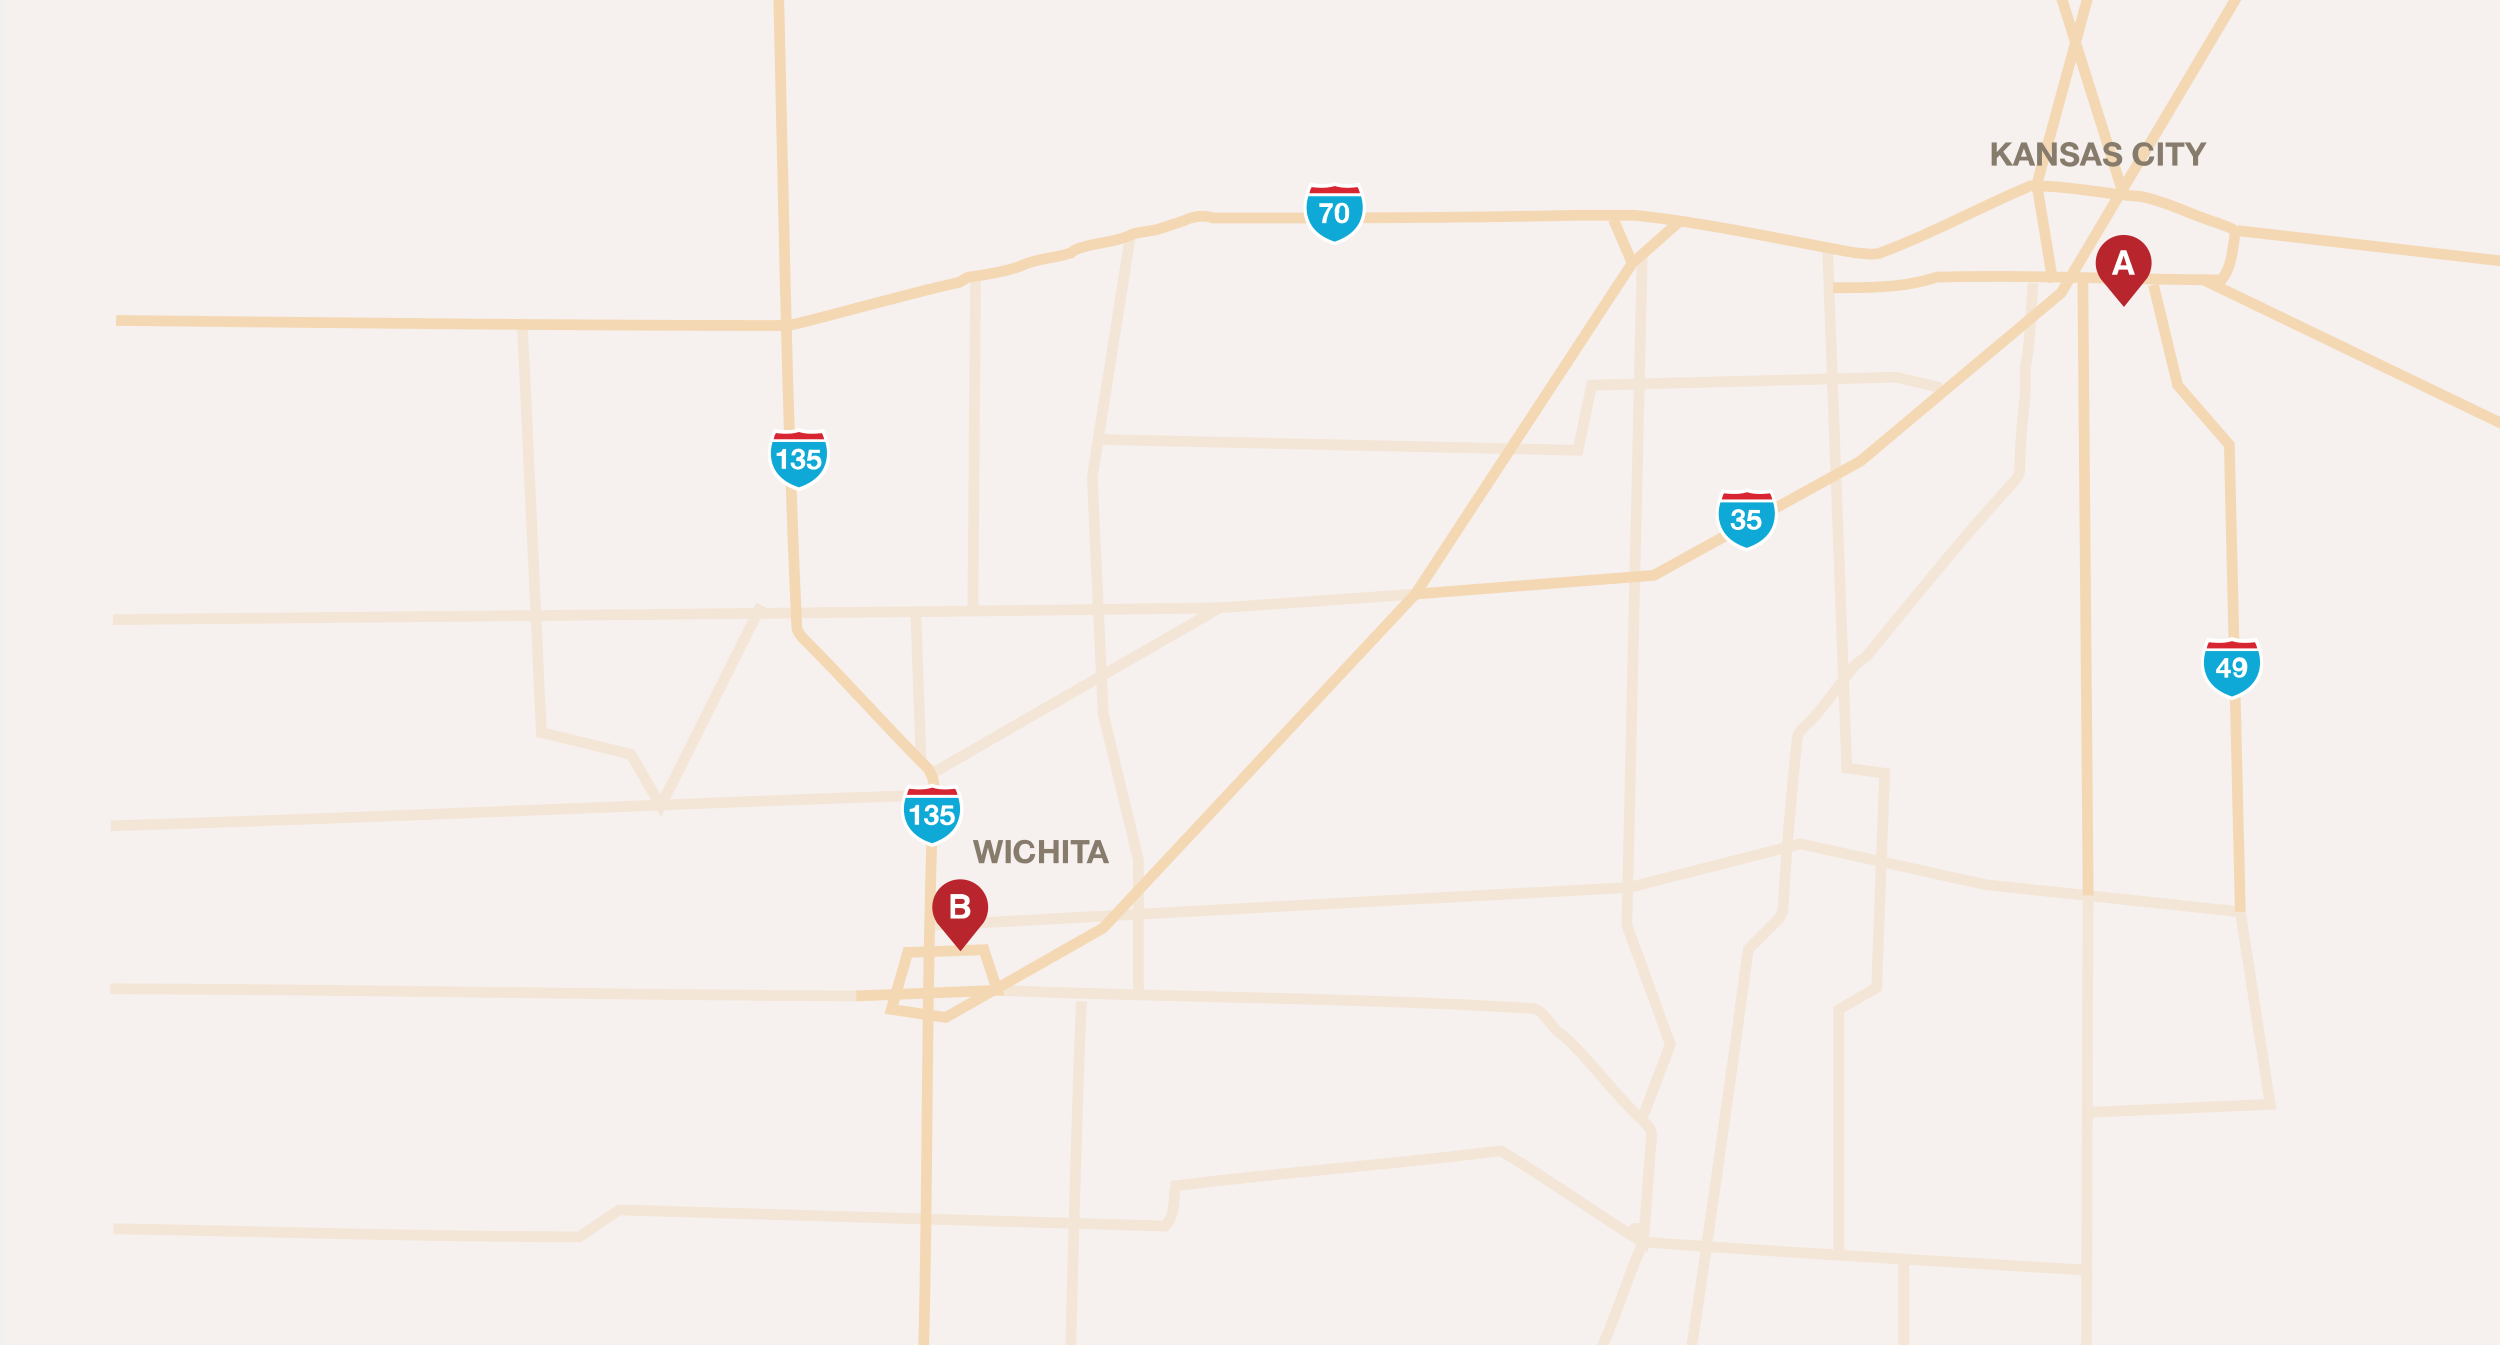
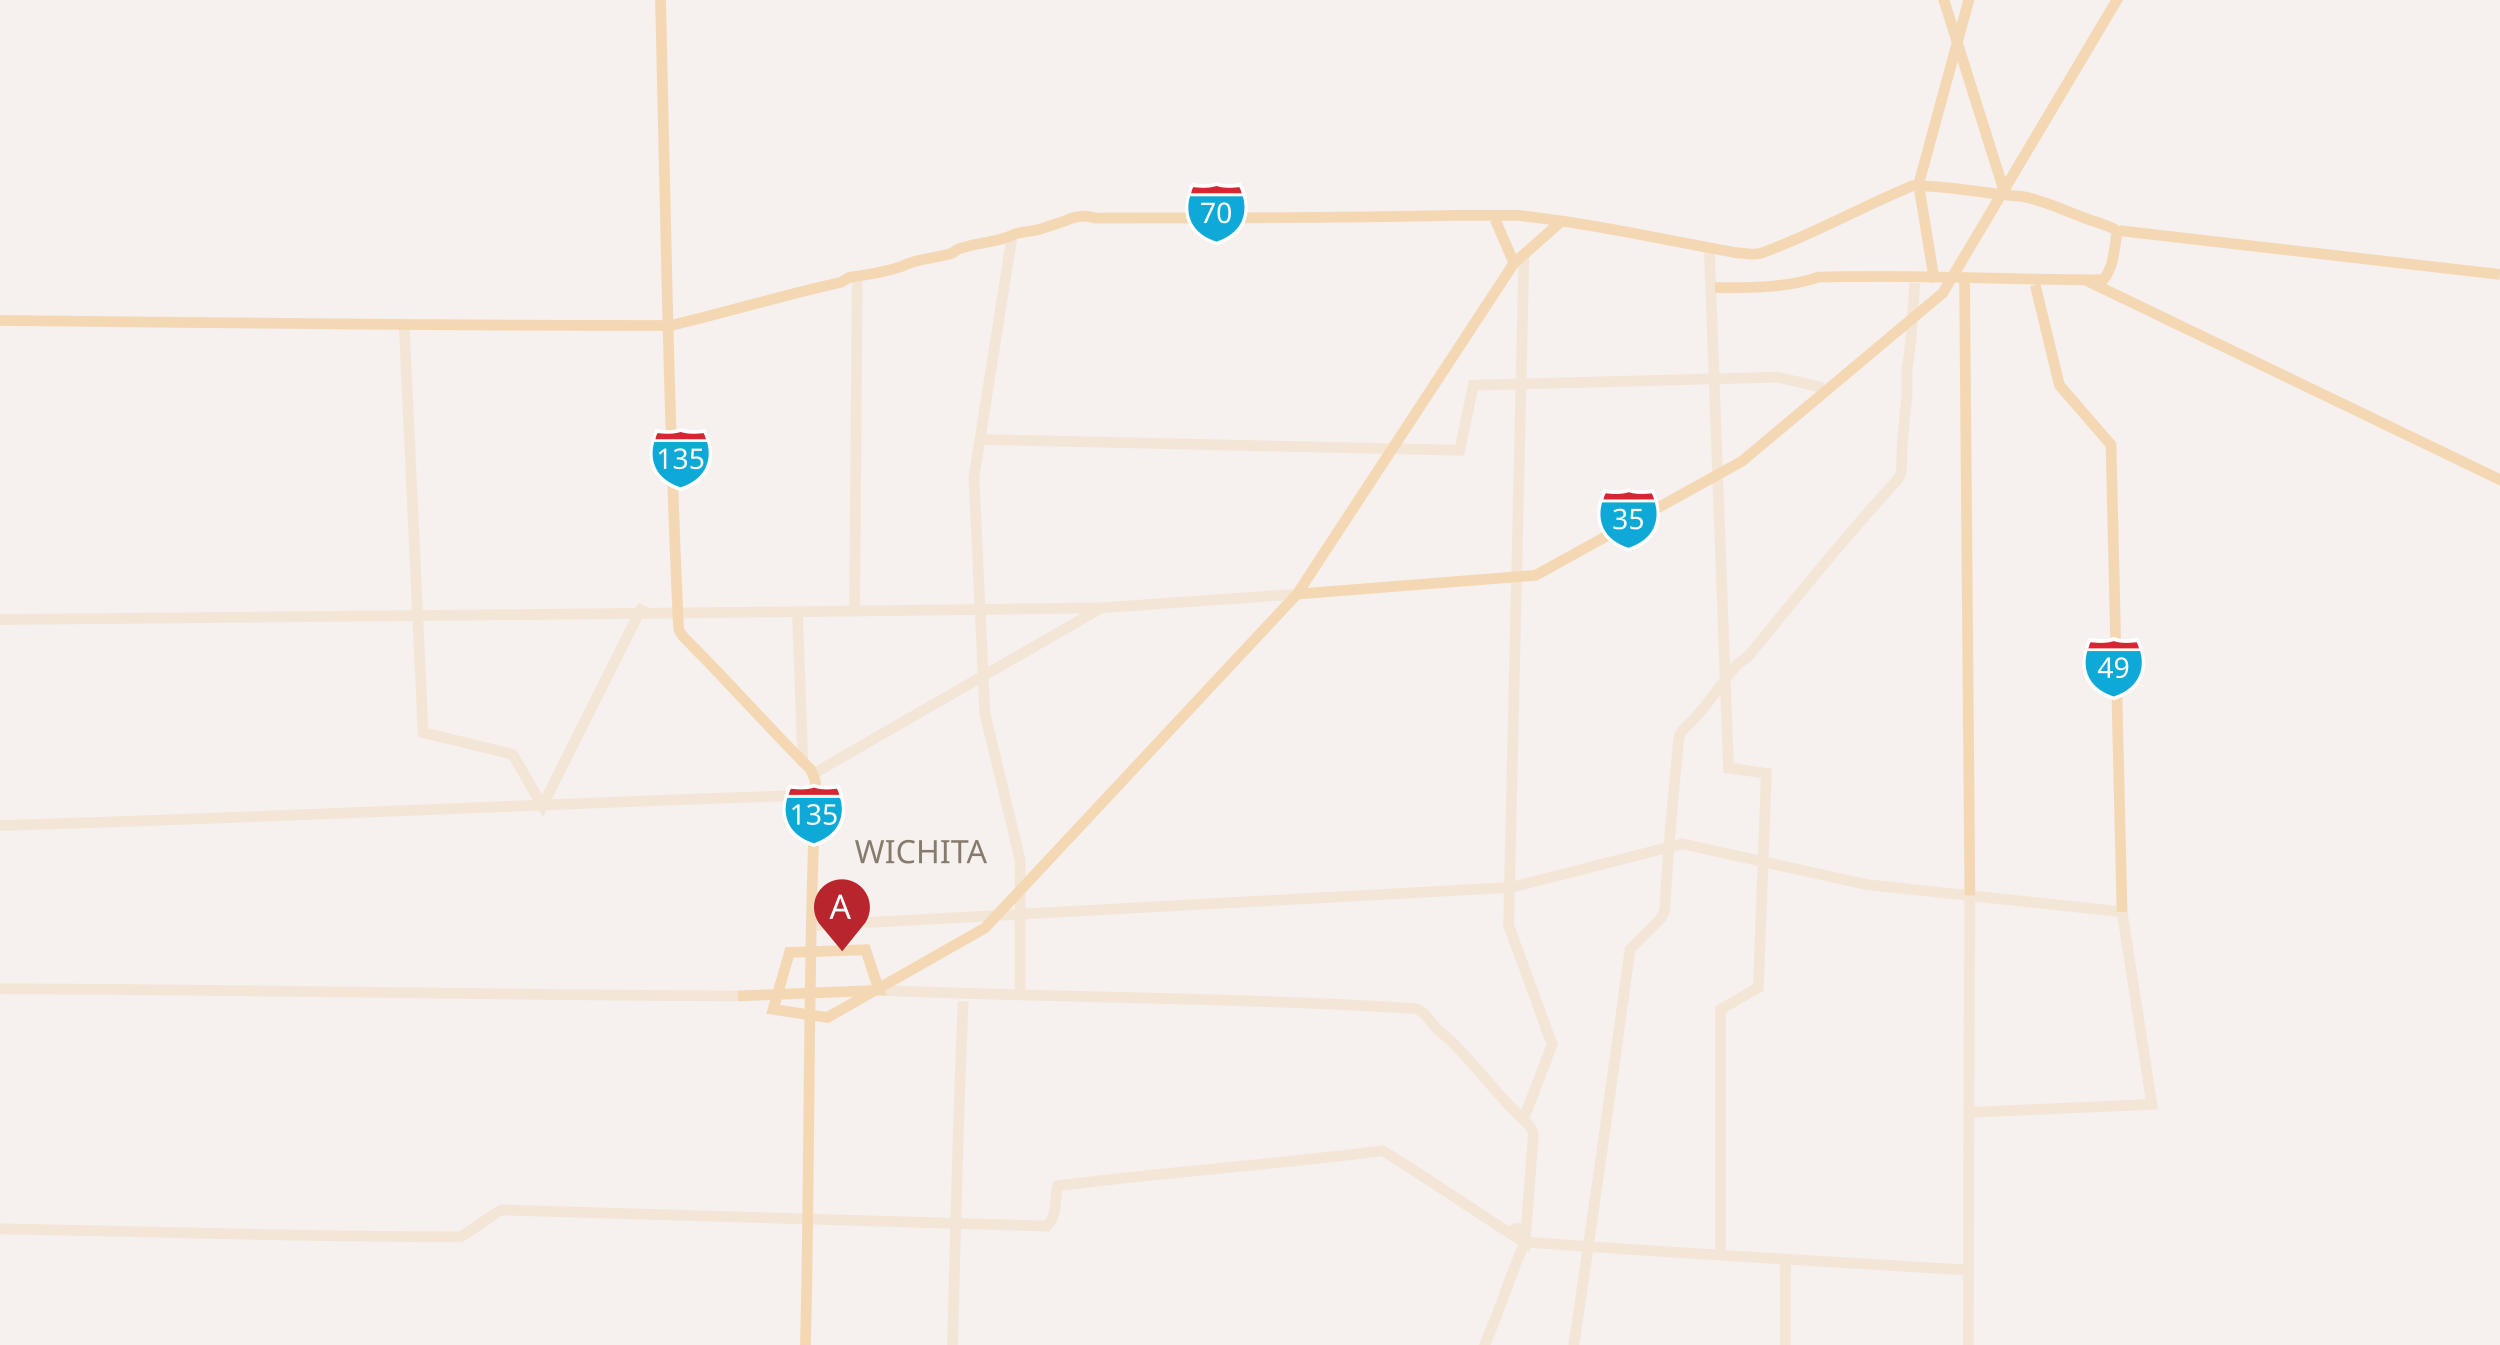
- <svg xmlns="http://www.w3.org/2000/svg" version="1.1" x="0px" y="0px" width="930px" height="500px" viewBox="351.6 15.9 930 500" enable-background="new 351.6 15.9 930 500" xml:space="preserve">
-   <g id="map_1_">
-     <rect x="352.8" y="12.2" fill="#F6F0EF" width="978.9" height="504.9" />
-     <polyline fill="none" stroke="#F4E6D7" stroke-width="4" stroke-miterlimit="10" points="546,138 553,288.4 586.3,296.5    597.4,315.7 634.8,241  " />
-     <path fill="none" stroke="#F4E6D7" stroke-width="4" stroke-miterlimit="10" d="M393.6,246.4C531,245,668,244,805.4,242   c-11.4,6.6-3.4,0,0,0c-36.4,21-71.4,41-107,61.6" />
-     <line fill="none" stroke="#F4E6D7" stroke-width="4" stroke-miterlimit="10" x1="692.3" y1="245" x2="694.3" y2="300.5" />
-     <path fill="none" stroke="#F4E6D7" stroke-width="4" stroke-miterlimit="10" d="M698.4,311.6C596,315,495,320,392.8,323.1" />
-     <path fill="none" stroke="#F4E6D7" stroke-width="4" stroke-miterlimit="10" d="M392.6,383.7C485,384,578,386,670.1,386.4" />
-     <path fill="none" stroke="#F4E6D7" stroke-width="4" stroke-miterlimit="10" d="M393.8,473c58.2,1,115.2,3,173.2,3c5-3,10-7,15-10   c68,2,135,4,203,6c4-4,3-10,4-15c40-5,81-8,121-13c18,11,35,23,52.9,34.2c0.6-8.2-9.3-6.1,0,0C964,465,965,451,966,438c0-2-2-4-3-5   c-11-10-19-22-30-32c-5-3-7-10-12-10c-66-4-132-4-198.4-6.7" />
-     <path fill="none" stroke="#F4E6D7" stroke-width="4" stroke-miterlimit="10" d="M945.5,521.4C952,508,956,494,962,480c0-1,1-2,2-2   c54,4,108,7,162.4,10.3" />
-     <path fill="none" stroke="#F4E6D7" stroke-width="4" stroke-miterlimit="10" d="M1127.8,521.3c0.2-57.3,0.2-115.3,0.6-172.3" />
-     <polyline fill="none" stroke="#F4E6D7" stroke-width="4" stroke-miterlimit="10" points="699.4,360.1 957.8,346 1021.4,329.8    1090.1,345 1185,355.1 1196.1,426.7 1126.4,429.8  " />
-     <polyline fill="none" stroke="#F4E6D7" stroke-width="4" stroke-miterlimit="10" points="962.5,111.1 956.8,360.1 973,404.5    962.9,430.8  " />
-     <path fill="none" stroke="#F4E6D7" stroke-width="4" stroke-miterlimit="10" d="M980.3,521.2C988,470,995,420,1002,369   c4-4,7-7,11-11c1-1,2-3,2-5c1-20,3-41,5-61c0-2,1-4,2-5c8-7,13-16,20-24c1-1,3-2,4-3c18-22,34-42,53-63c2-2,4-4,4-7c0-9,1-18,2-27   c0-3,0-7,0-10c2-11,2-21,2.9-31.8" />
-     <polyline fill="none" stroke="#F4E6D7" stroke-width="4" stroke-miterlimit="10" points="1031.5,109.7 1038.6,301.6 1052.7,303.6    1049.7,383.3 1035.6,391.4 1035.6,481.2  " />
-     <path fill="none" stroke="#F4E6D7" stroke-width="4" stroke-miterlimit="10" d="M1059.8,485.3c0,12,0,24,0,36" />
-     <path fill="none" stroke="#F4E6D7" stroke-width="4" stroke-miterlimit="10" d="M753.9,388.4c-1.9,43.6-2.9,88.6-4.1,133" />
-     <polyline fill="none" stroke="#F4E6D7" stroke-width="4" stroke-miterlimit="10" points="772.1,103.7 757.9,193.5 762,281.4    775.1,335.9 775.1,385.3  " />
-     <line fill="none" stroke="#F4E6D7" stroke-width="4" stroke-miterlimit="10" x1="714.5" y1="119.8" x2="713.5" y2="243" />
-     <polyline fill="none" stroke="#F4E6D7" stroke-width="4" stroke-miterlimit="10" points="761,179.4 938.6,183.4 943.7,159.2    1056.8,156.2 1073.9,160.2  " />
-     <line fill="none" stroke="#F4E6D7" stroke-width="4" stroke-miterlimit="10" x1="805.4" y1="242" x2="878.1" y2="236.9" />
-     <g id="roads_1_">
-       <path fill="none" stroke="#F4D8B3" stroke-width="4" stroke-miterlimit="10" d="M695.1,521.3C697,450,696,379,699,308c0-2-1-4-2-6    c-16-16-30-32-46-48c-1-1-3-3-3-5c-4-85-5-169-7.2-253.3" />
-       <path fill="none" stroke="#F4D8B3" stroke-width="4" stroke-miterlimit="10" d="M394.8,135.1C478,136,562,137,645,137    c21-5,41-11,63-16c1,0,3-2,4-2c7-1,13-2,19-4c6-3,13-3,19-5c1-1,3-2,4-2c6-2,13-2,19-5c3-1,7-1,10-2s6-2,9-3c4-2,8-2,11-1    c45,0,90,0,135-1c7,0,15,0,22,0c28,3,54,9,82,14c3,0,6,1,9,0c19-7,37-17,56-25c14,0,27,3,41,4c10,2,19,7,29,10c2,1,7,2,6,4    c-1,6-1,12-5,17c-35,0-71-2-106-1c-12,4-25,4-38.5,3.9" />
-       <polyline fill="none" stroke="#F4D8B3" stroke-width="4" stroke-miterlimit="10" points="976,98.6 958.8,113.8 878.1,236.9     762,361.1 703.4,394.4 683.2,391.4 689.3,370.2 717.6,369.2 722.6,384.3 670.1,386.4   " />
-       <line fill="none" stroke="#F4D8B3" stroke-width="4" stroke-miterlimit="10" x1="951.8" y1="97.6" x2="958.8" y2="113.8" />
-       <polyline fill="none" stroke="#F4D8B3" stroke-width="4" stroke-miterlimit="10" points="878.1,236.9 966.9,229.9 1043.6,187.5     1118.3,124.9 1195.1,-4.3   " />
-       <line fill="none" stroke="#F4D8B3" stroke-width="4" stroke-miterlimit="10" x1="1113.3" y1="-1.3" x2="1141.6" y2="88.5" />
-       <polyline fill="none" stroke="#F4D8B3" stroke-width="4" stroke-miterlimit="10" points="1133.5,-4.3 1109.3,84.5 1115.3,120.9       " />
-       <line fill="none" stroke="#F4D8B3" stroke-width="4" stroke-miterlimit="10" x1="1126.4" y1="118.8" x2="1128.4" y2="349" />
-       <polyline fill="none" stroke="#F4D8B3" stroke-width="4" stroke-miterlimit="10" points="1152.7,121.9 1161.7,159.2 1180.9,181.4     1185,355.1   " />
-       <line fill="none" stroke="#F4D8B3" stroke-width="4" stroke-miterlimit="10" x1="1184" y1="101.7" x2="1325.6" y2="118" />
-       <line fill="none" stroke="#F4D8B3" stroke-width="4" stroke-miterlimit="10" x1="1170.8" y1="119.8" x2="1329" y2="196" />
-     </g>
-     <g id="marker_1_">
-       <path id="pin_2_" fill="#B9252D" d="M717.6,359c1-1.6,1.6-3.5,1.6-5.6c0-5.8-4.7-10.4-10.4-10.4c-5.8,0-10.4,4.7-10.4,10.4    c0,2.2,0.7,4.2,1.8,5.9l8.7,10.5L717.6,359z" />
-       <g>
-         <path fill="#FFFFFF" d="M711.9,349.6c0.3,0.4,0.4,0.8,0.4,1.4c0,0.6-0.1,1-0.4,1.3c-0.2,0.2-0.4,0.4-0.7,0.5     c0.5,0.2,0.8,0.4,1,0.8c0.2,0.4,0.4,0.8,0.4,1.3c0,0.5-0.1,1-0.4,1.4c-0.2,0.3-0.4,0.5-0.6,0.7c-0.3,0.2-0.6,0.4-1,0.5     s-0.8,0.1-1.3,0.1h-4.1v-9.1h4.4C710.6,348.7,711.4,349,711.9,349.6z M706.9,350.2v2h2.2c0.4,0,0.7-0.1,1-0.2     c0.2-0.2,0.4-0.4,0.4-0.8c0-0.4-0.2-0.7-0.5-0.8c-0.3-0.1-0.6-0.1-1.1-0.1H706.9z M706.9,353.8v2.4h2.2c0.4,0,0.7-0.1,0.9-0.2     c0.4-0.2,0.6-0.6,0.6-1.1c0-0.5-0.2-0.8-0.6-1c-0.2-0.1-0.5-0.2-0.9-0.2H706.9z" />
-       </g>
-     </g>
-     <g id="marker_2_">
-       <path id="pin_1_" fill="#B9252D" d="M1150.4,119.3c1-1.6,1.6-3.5,1.6-5.6c0-5.8-4.7-10.4-10.4-10.4c-5.8,0-10.4,4.7-10.4,10.4    c0,2.2,0.7,4.2,1.8,5.9l8.7,10.5L1150.4,119.3z" />
-       <g>
-         <path fill="#FFFFFF" d="M1140.5,109h2.1l3.2,9.1h-2.1l-0.6-1.9h-3.3l-0.6,1.9h-2L1140.5,109z M1140.4,114.6h2.3l-1.1-3.6     L1140.4,114.6z" />
-       </g>
-     </g>
-     <g>
-       <path fill="#FFFFFF" d="M1001.4,221.1c18.7-6.2,9.2-23.3,9.2-23.3s-6,1.3-9.2-0.3h0c-3.2,1.6-9.2,0.3-9.2,0.3    S982.7,214.9,1001.4,221.1L1001.4,221.1z" />
-       <path fill="#0EA9D6" d="M1011.2,202.8c0,0,4.4,12.1-9.8,16.9c-14.2-4.7-9.8-16.9-9.8-16.9H1011.2z" />
-       <path fill="#D72631" d="M1001.5,201.7h9.4c0,0-0.4-1.7-0.9-2.3c0,0-5,0.8-8.5-0.4c-3.5,1.2-8.5,0.4-8.5,0.4    c-0.6,0.6-0.9,2.3-0.9,2.3H1001.5z" />
-       <g>
-         <path fill="#FFFFFF" d="M998.2,208.4c0.2,0,0.4-0.1,0.5-0.1c0.2-0.1,0.3-0.2,0.4-0.3c0.1-0.1,0.2-0.3,0.2-0.5     c0-0.3-0.1-0.6-0.3-0.7c-0.2-0.2-0.5-0.3-0.7-0.3c-0.4,0-0.7,0.1-0.9,0.4c-0.2,0.2-0.3,0.6-0.3,0.9h-1.4c0-0.4,0.1-0.7,0.2-1     s0.3-0.6,0.5-0.8c0.2-0.2,0.5-0.4,0.8-0.5s0.7-0.2,1-0.2c0.3,0,0.6,0,0.9,0.1c0.3,0.1,0.6,0.2,0.8,0.4c0.2,0.2,0.4,0.4,0.6,0.6     c0.1,0.3,0.2,0.5,0.2,0.9c0,0.4-0.1,0.7-0.3,1c-0.2,0.3-0.4,0.5-0.8,0.6v0c0.4,0.1,0.7,0.3,1,0.6c0.2,0.3,0.3,0.7,0.3,1.1     c0,0.4-0.1,0.7-0.2,1c-0.2,0.3-0.4,0.6-0.6,0.8s-0.5,0.4-0.9,0.5c-0.3,0.1-0.7,0.2-1,0.2c-0.4,0-0.8-0.1-1.1-0.2     c-0.3-0.1-0.6-0.3-0.9-0.5c-0.2-0.2-0.4-0.5-0.6-0.8c-0.1-0.3-0.2-0.7-0.2-1.1h1.4c0,0.2,0,0.4,0.1,0.6c0.1,0.2,0.1,0.3,0.2,0.5     c0.1,0.1,0.2,0.2,0.4,0.3c0.2,0.1,0.3,0.1,0.6,0.1c0.3,0,0.6-0.1,0.9-0.3c0.2-0.2,0.3-0.5,0.3-0.8c0-0.3-0.1-0.5-0.2-0.6     c-0.1-0.1-0.2-0.3-0.4-0.3s-0.4-0.1-0.6-0.1c-0.2,0-0.4,0-0.6,0v-1.1C997.9,208.4,998,208.4,998.2,208.4z" />
-         <path fill="#FFFFFF" d="M1003.4,206.6l-0.3,1.7l0,0c0.2-0.2,0.4-0.4,0.7-0.4c0.2-0.1,0.5-0.1,0.8-0.1c0.4,0,0.7,0.1,1,0.2     c0.3,0.1,0.5,0.3,0.7,0.5s0.3,0.5,0.4,0.8s0.2,0.6,0.2,1c0,0.4-0.1,0.7-0.2,1.1s-0.3,0.6-0.6,0.8s-0.5,0.4-0.9,0.6     c-0.3,0.1-0.7,0.2-1.1,0.2c-0.4,0-0.7,0-1-0.1c-0.3-0.1-0.6-0.2-0.9-0.4c-0.3-0.2-0.5-0.4-0.6-0.7s-0.2-0.6-0.2-1h1.5     c0,0.3,0.2,0.6,0.4,0.8c0.2,0.2,0.5,0.3,0.8,0.3c0.2,0,0.4,0,0.5-0.1s0.3-0.2,0.4-0.3c0.1-0.1,0.2-0.3,0.3-0.5s0.1-0.4,0.1-0.5     c0-0.2,0-0.4-0.1-0.5c-0.1-0.2-0.1-0.3-0.3-0.4s-0.2-0.2-0.4-0.3c-0.2-0.1-0.3-0.1-0.5-0.1c-0.3,0-0.5,0-0.7,0.1     c-0.2,0.1-0.3,0.2-0.5,0.4h-1.4l0.7-4.1h4.1v1.2H1003.4z" />
-       </g>
-     </g>
-     <g>
-       <path fill="#FFFFFF" d="M648.8,198.7c18.7-6.2,9.2-23.3,9.2-23.3s-6,1.3-9.2-0.3h0c-3.2,1.6-9.2,0.3-9.2,0.3    S630.1,192.5,648.8,198.7L648.8,198.7z" />
-       <path fill="#0EA9D6" d="M658.6,180.3c0,0,4.4,12.1-9.8,16.9c-14.2-4.7-9.8-16.9-9.8-16.9H658.6z" />
-       <path fill="#D72631" d="M648.8,179.3h9.4c0,0-0.4-1.7-0.9-2.3c0,0-5,0.8-8.5-0.4c-3.5,1.2-8.5,0.4-8.5,0.4    c-0.6,0.6-0.9,2.3-0.9,2.3H648.8z" />
-       <g>
-         <path fill="#FFFFFF" d="M642.4,190.3v-4.8h-1.9v-1.1c0.3,0,0.5,0,0.8-0.1c0.2,0,0.5-0.1,0.7-0.2s0.4-0.3,0.5-0.5     c0.1-0.2,0.2-0.4,0.3-0.7h1.2v7.4H642.4z" />
-         <path fill="#FFFFFF" d="M648.5,185.9c0.2,0,0.4-0.1,0.5-0.1c0.2-0.1,0.3-0.2,0.4-0.3c0.1-0.1,0.2-0.3,0.2-0.5     c0-0.3-0.1-0.6-0.3-0.7s-0.5-0.3-0.7-0.3c-0.4,0-0.7,0.1-0.9,0.4c-0.2,0.2-0.3,0.6-0.3,0.9H646c0-0.4,0.1-0.7,0.2-1     s0.3-0.6,0.5-0.8c0.2-0.2,0.5-0.4,0.8-0.5s0.7-0.2,1-0.2c0.3,0,0.6,0,0.9,0.1c0.3,0.1,0.6,0.2,0.8,0.4c0.2,0.2,0.4,0.4,0.6,0.6     c0.1,0.3,0.2,0.5,0.2,0.9c0,0.4-0.1,0.7-0.3,1c-0.2,0.3-0.4,0.5-0.8,0.6v0c0.4,0.1,0.7,0.3,1,0.6c0.2,0.3,0.3,0.7,0.3,1.1     c0,0.4-0.1,0.7-0.2,1c-0.2,0.3-0.4,0.6-0.6,0.8c-0.3,0.2-0.5,0.4-0.9,0.5c-0.3,0.1-0.7,0.2-1,0.2c-0.4,0-0.8-0.1-1.1-0.2     c-0.3-0.1-0.6-0.3-0.9-0.5c-0.2-0.2-0.4-0.5-0.6-0.8c-0.1-0.3-0.2-0.7-0.2-1.1h1.4c0,0.2,0,0.4,0.1,0.6c0.1,0.2,0.1,0.3,0.2,0.5     c0.1,0.1,0.2,0.2,0.4,0.3c0.2,0.1,0.3,0.1,0.6,0.1c0.3,0,0.6-0.1,0.9-0.3s0.3-0.5,0.3-0.8c0-0.3-0.1-0.5-0.2-0.6     c-0.1-0.1-0.2-0.3-0.4-0.3c-0.2-0.1-0.4-0.1-0.6-0.1s-0.4,0-0.6,0v-1.1C648.2,185.9,648.3,185.9,648.5,185.9z" />
-         <path fill="#FFFFFF" d="M653.7,184.2l-0.3,1.7l0,0c0.2-0.2,0.4-0.4,0.7-0.4c0.2-0.1,0.5-0.1,0.8-0.1c0.4,0,0.7,0.1,1,0.2     c0.3,0.1,0.5,0.3,0.7,0.5s0.3,0.5,0.4,0.8c0.1,0.3,0.2,0.6,0.2,1c0,0.4-0.1,0.7-0.2,1.1c-0.1,0.3-0.3,0.6-0.6,0.8     s-0.5,0.4-0.9,0.6c-0.3,0.1-0.7,0.2-1.1,0.2c-0.4,0-0.7,0-1-0.1c-0.3-0.1-0.6-0.2-0.9-0.4c-0.3-0.2-0.5-0.4-0.6-0.7     s-0.2-0.6-0.2-1h1.5c0,0.3,0.2,0.6,0.4,0.8c0.2,0.2,0.5,0.3,0.8,0.3c0.2,0,0.4,0,0.5-0.1s0.3-0.2,0.4-0.3     c0.1-0.1,0.2-0.3,0.3-0.5s0.1-0.4,0.1-0.5c0-0.2,0-0.4-0.1-0.5c-0.1-0.2-0.1-0.3-0.3-0.4s-0.2-0.2-0.4-0.3     c-0.2-0.1-0.3-0.1-0.5-0.1c-0.3,0-0.5,0-0.7,0.1c-0.2,0.1-0.3,0.2-0.5,0.4h-1.4l0.7-4.1h4.1v1.2H653.7z" />
-       </g>
-     </g>
-     <g>
-       <path fill="#FFFFFF" d="M698.4,331c18.7-6.2,9.2-23.3,9.2-23.3s-6,1.3-9.2-0.3h0c-3.2,1.6-9.2,0.3-9.2,0.3S679.6,324.8,698.4,331    L698.4,331z" />
-       <path fill="#0EA9D6" d="M708.1,312.7c0,0,4.4,12.1-9.8,16.9c-14.2-4.7-9.8-16.9-9.8-16.9H708.1z" />
-       <path fill="#D72631" d="M698.4,311.6h9.4c0,0-0.4-1.7-0.9-2.3c0,0-5,0.8-8.5-0.4c-3.5,1.2-8.5,0.4-8.5,0.4    c-0.6,0.6-0.9,2.3-0.9,2.3H698.4z" />
-       <g>
-         <path fill="#FFFFFF" d="M691.9,322.7v-4.8h-1.9v-1.1c0.3,0,0.5,0,0.8-0.1c0.2,0,0.5-0.1,0.7-0.2c0.2-0.1,0.4-0.3,0.5-0.5     c0.1-0.2,0.2-0.4,0.3-0.7h1.2v7.4H691.9z" />
-         <path fill="#FFFFFF" d="M698.1,318.3c0.2,0,0.4-0.1,0.5-0.1c0.2-0.1,0.3-0.2,0.4-0.3c0.1-0.1,0.2-0.3,0.2-0.5     c0-0.3-0.1-0.6-0.3-0.7c-0.2-0.2-0.5-0.3-0.7-0.3c-0.4,0-0.7,0.1-0.9,0.4c-0.2,0.2-0.3,0.6-0.3,0.9h-1.4c0-0.4,0.1-0.7,0.2-1     s0.3-0.6,0.5-0.8c0.2-0.2,0.5-0.4,0.8-0.5s0.7-0.2,1-0.2c0.3,0,0.6,0,0.9,0.1c0.3,0.1,0.6,0.2,0.8,0.4c0.2,0.2,0.4,0.4,0.6,0.6     c0.1,0.3,0.2,0.5,0.2,0.9c0,0.4-0.1,0.7-0.3,0.9c-0.2,0.3-0.4,0.5-0.8,0.6v0c0.4,0.1,0.7,0.3,1,0.6s0.3,0.7,0.3,1.1     c0,0.4-0.1,0.7-0.2,1s-0.4,0.6-0.6,0.8s-0.5,0.4-0.9,0.5c-0.3,0.1-0.7,0.2-1,0.2c-0.4,0-0.8-0.1-1.1-0.2     c-0.3-0.1-0.6-0.3-0.9-0.5s-0.4-0.5-0.6-0.8c-0.1-0.3-0.2-0.7-0.2-1.1h1.4c0,0.2,0,0.4,0.1,0.6c0.1,0.2,0.1,0.3,0.2,0.5     c0.1,0.1,0.2,0.2,0.4,0.3s0.3,0.1,0.6,0.1c0.3,0,0.6-0.1,0.9-0.3c0.2-0.2,0.3-0.5,0.3-0.8c0-0.3-0.1-0.5-0.2-0.6     c-0.1-0.1-0.2-0.3-0.4-0.3s-0.4-0.1-0.6-0.1c-0.2,0-0.4,0-0.6,0v-1.1C697.7,318.3,697.9,318.3,698.1,318.3z" />
-         <path fill="#FFFFFF" d="M703.3,316.5l-0.3,1.7l0,0c0.2-0.2,0.4-0.3,0.7-0.4c0.2-0.1,0.5-0.1,0.8-0.1c0.4,0,0.7,0.1,1,0.2     c0.3,0.1,0.5,0.3,0.7,0.5s0.3,0.5,0.4,0.8c0.1,0.3,0.2,0.6,0.2,1c0,0.4-0.1,0.7-0.2,1.1s-0.3,0.6-0.6,0.8s-0.5,0.4-0.9,0.6     c-0.3,0.1-0.7,0.2-1.1,0.2c-0.4,0-0.7,0-1-0.1c-0.3-0.1-0.6-0.2-0.9-0.4c-0.3-0.2-0.5-0.4-0.6-0.7s-0.2-0.6-0.2-1h1.5     c0,0.3,0.2,0.6,0.4,0.8c0.2,0.2,0.5,0.3,0.8,0.3c0.2,0,0.4,0,0.5-0.1c0.2-0.1,0.3-0.2,0.4-0.3c0.1-0.1,0.2-0.3,0.3-0.5     c0.1-0.2,0.1-0.3,0.1-0.5c0-0.2,0-0.4-0.1-0.5c-0.1-0.2-0.1-0.3-0.3-0.4c-0.1-0.1-0.2-0.2-0.4-0.3c-0.2-0.1-0.3-0.1-0.5-0.1     c-0.3,0-0.5,0-0.7,0.1c-0.2,0.1-0.3,0.2-0.5,0.4h-1.4l0.7-4.1h4.1v1.2H703.3z" />
-       </g>
-     </g>
-     <g>
-       <path fill="#FFFFFF" d="M848.1,107.2c18.7-6.2,9.2-23.3,9.2-23.3s-6,1.3-9.2-0.3h0c-3.2,1.6-9.2,0.3-9.2,0.3    S829.4,101,848.1,107.2L848.1,107.2z" />
-       <path fill="#0EA9D6" d="M857.9,88.9c0,0,4.4,12.1-9.8,16.9c-14.2-4.7-9.8-16.9-9.8-16.9H857.9z" />
-       <path fill="#D72631" d="M848.1,87.8h9.4c0,0-0.4-1.7-0.9-2.3c0,0-5,0.8-8.5-0.4c-3.5,1.2-8.5,0.4-8.5,0.4    c-0.6,0.6-0.9,2.3-0.9,2.3H848.1z" />
-       <g>
-         <path fill="#FFFFFF" d="M846.4,94c-0.3,0.5-0.5,1-0.7,1.6c-0.2,0.6-0.4,1.1-0.5,1.7s-0.2,1.1-0.2,1.6h-1.6     c0.1-1.1,0.3-2.2,0.8-3.2s1-2,1.7-2.8h-3.5v-1.4h5v1.3C847,93.1,846.7,93.5,846.4,94z" />
-         <path fill="#FFFFFF" d="M848.3,93.3c0.1-0.5,0.3-0.9,0.6-1.2c0.2-0.3,0.5-0.5,0.9-0.6s0.7-0.2,1-0.2c0.4,0,0.7,0.1,1,0.2     s0.6,0.3,0.9,0.6c0.2,0.3,0.4,0.7,0.6,1.2c0.1,0.5,0.2,1.1,0.2,1.8c0,0.7-0.1,1.4-0.2,1.9c-0.1,0.5-0.3,0.9-0.6,1.2     c-0.2,0.3-0.5,0.5-0.9,0.6s-0.7,0.2-1,0.2c-0.4,0-0.7-0.1-1-0.2s-0.6-0.3-0.9-0.6c-0.2-0.3-0.4-0.7-0.6-1.2     c-0.1-0.5-0.2-1.1-0.2-1.9C848,94.4,848.1,93.8,848.3,93.3z M849.6,95.9c0,0.3,0.1,0.6,0.1,0.9c0.1,0.3,0.2,0.5,0.4,0.7     c0.2,0.2,0.4,0.3,0.7,0.3c0.3,0,0.5-0.1,0.7-0.3c0.2-0.2,0.3-0.4,0.4-0.7c0.1-0.3,0.1-0.6,0.1-0.9c0-0.3,0-0.6,0-0.8     c0-0.1,0-0.3,0-0.5c0-0.2,0-0.4,0-0.6s-0.1-0.4-0.1-0.6s-0.1-0.4-0.2-0.5s-0.2-0.3-0.3-0.4c-0.1-0.1-0.3-0.1-0.5-0.1     s-0.4,0-0.5,0.1c-0.1,0.1-0.2,0.2-0.3,0.4s-0.2,0.3-0.2,0.5s-0.1,0.4-0.1,0.6s0,0.4,0,0.6c0,0.2,0,0.3,0,0.5     C849.5,95.3,849.5,95.6,849.6,95.9z" />
-       </g>
-     </g>
-     <g>
-       <path fill="#FFFFFF" d="M1181.9,276.4c18.7-6.2,9.2-23.3,9.2-23.3s-6,1.3-9.2-0.3h0c-3.2,1.6-9.2,0.3-9.2,0.3    S1163.2,270.2,1181.9,276.4L1181.9,276.4z" />
-       <path fill="#0EA9D6" d="M1191.7,258.1c0,0,4.4,12.1-9.8,16.9c-14.2-4.7-9.8-16.9-9.8-16.9H1191.7z" />
-       <path fill="#D72631" d="M1181.9,257.1h9.4c0,0-0.4-1.7-0.9-2.3c0,0-5,0.8-8.5-0.4c-3.5,1.2-8.5,0.4-8.5,0.4    c-0.6,0.6-0.9,2.3-0.9,2.3H1181.9z" />
-       <g>
-         <path fill="#FFFFFF" d="M1176,266.4V265l3.2-4.3h1.3v4.4h1v1.2h-1v1.7h-1.4v-1.7H1176z M1179.1,262.6l-1.9,2.6h1.9L1179.1,262.6     L1179.1,262.6z" />
-         <path fill="#FFFFFF" d="M1183.8,266.8c0.2,0.2,0.4,0.3,0.7,0.3c0.3,0,0.5-0.1,0.7-0.2c0.2-0.2,0.3-0.4,0.4-0.6     c0.1-0.2,0.2-0.5,0.2-0.7s0.1-0.5,0.1-0.7l0,0c-0.2,0.3-0.4,0.5-0.7,0.6c-0.3,0.1-0.6,0.2-0.9,0.2c-0.3,0-0.6-0.1-0.9-0.2     c-0.3-0.1-0.6-0.3-0.8-0.6c-0.2-0.2-0.3-0.5-0.4-0.8c-0.1-0.3-0.1-0.6-0.1-0.9c0-0.4,0.1-0.7,0.2-1.1s0.3-0.6,0.5-0.9     c0.2-0.2,0.5-0.4,0.8-0.6c0.3-0.1,0.7-0.2,1.1-0.2c0.6,0,1,0.1,1.4,0.3s0.7,0.5,0.9,0.9s0.4,0.8,0.5,1.2c0.1,0.5,0.1,0.9,0.1,1.4     c0,0.5-0.1,0.9-0.2,1.4c-0.1,0.5-0.3,0.9-0.5,1.2c-0.2,0.4-0.5,0.7-0.9,0.9c-0.4,0.2-0.8,0.3-1.3,0.3c-0.3,0-0.6,0-0.9-0.1     s-0.5-0.2-0.7-0.4c-0.2-0.2-0.4-0.4-0.5-0.6c-0.1-0.3-0.2-0.5-0.3-0.9h1.4C1183.5,266.4,1183.6,266.6,1183.8,266.8z M1185,264.4     c0.1-0.1,0.3-0.2,0.4-0.3c0.1-0.1,0.2-0.3,0.2-0.4c0-0.2,0.1-0.3,0.1-0.5c0-0.2,0-0.3-0.1-0.5c-0.1-0.2-0.1-0.3-0.2-0.4     c-0.1-0.1-0.2-0.2-0.4-0.3s-0.3-0.1-0.5-0.1c-0.2,0-0.3,0-0.5,0.1s-0.3,0.2-0.4,0.3c-0.1,0.1-0.2,0.3-0.2,0.4     c0,0.2-0.1,0.3-0.1,0.5c0,0.2,0,0.3,0.1,0.5c0,0.2,0.1,0.3,0.2,0.4c0.1,0.1,0.2,0.2,0.4,0.3c0.1,0.1,0.3,0.1,0.5,0.1     C1184.7,264.5,1184.9,264.5,1185,264.4z" />
-       </g>
-     </g>
-     <g>
-       <path fill="#877C6C" d="M720.6,337l-1.5-5.8h0l-1.4,5.8h-1.9l-2.3-8.6h1.9l1.4,5.8h0l1.5-5.8h1.8l1.5,5.9h0l1.4-5.9h1.8l-2.3,8.6    H720.6z" />
-       <path fill="#877C6C" d="M727.6,328.4v8.6h-1.9v-8.6H727.6z" />
-       <path fill="#877C6C" d="M734.7,330.7c-0.1-0.2-0.3-0.3-0.4-0.5s-0.4-0.2-0.6-0.3s-0.4-0.1-0.7-0.1c-0.4,0-0.8,0.1-1.1,0.2    c-0.3,0.2-0.5,0.4-0.7,0.7c-0.2,0.3-0.3,0.6-0.4,0.9c-0.1,0.4-0.1,0.7-0.1,1.1c0,0.4,0,0.7,0.1,1c0.1,0.3,0.2,0.6,0.4,0.9    c0.2,0.3,0.4,0.5,0.7,0.7s0.7,0.2,1.1,0.2c0.6,0,1-0.2,1.3-0.5c0.3-0.4,0.5-0.8,0.6-1.4h1.8c0,0.5-0.2,1-0.4,1.5    c-0.2,0.4-0.5,0.8-0.8,1.1c-0.3,0.3-0.7,0.5-1.2,0.7c-0.4,0.2-0.9,0.2-1.5,0.2c-0.7,0-1.2-0.1-1.8-0.3c-0.5-0.2-1-0.5-1.3-0.9    c-0.4-0.4-0.6-0.9-0.8-1.4c-0.2-0.5-0.3-1.1-0.3-1.7c0-0.6,0.1-1.2,0.3-1.8c0.2-0.5,0.5-1,0.8-1.4c0.4-0.4,0.8-0.7,1.3-1    c0.5-0.2,1.1-0.3,1.8-0.3c0.5,0,0.9,0.1,1.3,0.2c0.4,0.1,0.8,0.3,1.1,0.6s0.6,0.6,0.8,1s0.4,0.8,0.4,1.3h-1.8    C734.9,331.1,734.8,330.9,734.7,330.7z" />
-       <path fill="#877C6C" d="M740,328.4v3.3h3.5v-3.3h1.9v8.6h-1.9v-3.7H740v3.7h-1.9v-8.6H740z" />
-       <path fill="#877C6C" d="M748.9,328.4v8.6H747v-8.6H748.9z" />
-       <path fill="#877C6C" d="M749.9,330v-1.6h7v1.6h-2.6v7h-1.9v-7H749.9z" />
-       <path fill="#877C6C" d="M761,328.4l3.2,8.6h-2l-0.6-1.9h-3.2l-0.7,1.9h-1.9l3.2-8.6H761z M761.2,333.7l-1.1-3.1h0l-1.1,3.1H761.2z    " />
-     </g>
-     <g>
-       <path fill="#877C6C" d="M1094.4,68.9v3.6l3.3-3.6h2.4l-3.3,3.4l3.7,5.2h-2.4l-2.6-3.9l-1.1,1.1v2.8h-1.9v-8.6H1094.4z" />
-       <path fill="#877C6C" d="M1105.5,68.9l3.2,8.6h-2l-0.6-1.9h-3.2l-0.7,1.9h-1.9l3.2-8.6H1105.5z M1105.6,74.2l-1.1-3.1h0l-1.1,3.1    H1105.6z" />
-       <path fill="#877C6C" d="M1111.3,68.9l3.6,5.7h0v-5.7h1.8v8.6h-1.9l-3.6-5.7h0v5.7h-1.8v-8.6H1111.3z" />
-       <path fill="#877C6C" d="M1119.8,75.4c0.1,0.2,0.2,0.4,0.4,0.5s0.4,0.2,0.6,0.3c0.2,0.1,0.5,0.1,0.7,0.1c0.2,0,0.3,0,0.5,0    c0.2,0,0.4-0.1,0.5-0.2s0.3-0.2,0.4-0.3s0.2-0.3,0.2-0.5c0-0.2-0.1-0.4-0.2-0.6c-0.1-0.1-0.3-0.3-0.6-0.4s-0.5-0.2-0.8-0.3    c-0.3-0.1-0.6-0.2-0.9-0.2c-0.3-0.1-0.6-0.2-0.9-0.3c-0.3-0.1-0.6-0.3-0.8-0.5c-0.2-0.2-0.4-0.4-0.6-0.7c-0.1-0.3-0.2-0.6-0.2-1    c0-0.4,0.1-0.8,0.3-1.1c0.2-0.3,0.4-0.6,0.7-0.8c0.3-0.2,0.6-0.4,1-0.5c0.4-0.1,0.8-0.2,1.2-0.2c0.4,0,0.9,0.1,1.3,0.2    c0.4,0.1,0.8,0.3,1.1,0.5c0.3,0.2,0.6,0.5,0.8,0.9c0.2,0.3,0.3,0.8,0.3,1.3h-1.8c0-0.3-0.1-0.5-0.2-0.6c-0.1-0.2-0.2-0.3-0.4-0.4    c-0.2-0.1-0.3-0.2-0.5-0.2s-0.4-0.1-0.6-0.1c-0.2,0-0.3,0-0.5,0c-0.2,0-0.3,0.1-0.4,0.2s-0.2,0.2-0.3,0.3s-0.1,0.3-0.1,0.5    c0,0.2,0,0.3,0.1,0.4c0.1,0.1,0.2,0.2,0.4,0.3c0.2,0.1,0.4,0.2,0.8,0.3s0.8,0.2,1.3,0.3c0.2,0,0.4,0.1,0.7,0.2s0.6,0.2,0.8,0.4    s0.5,0.4,0.7,0.7c0.2,0.3,0.3,0.7,0.3,1.2c0,0.4-0.1,0.8-0.2,1.1c-0.2,0.3-0.4,0.6-0.7,0.9s-0.7,0.4-1.1,0.6    c-0.4,0.1-1,0.2-1.5,0.2c-0.5,0-0.9-0.1-1.4-0.2c-0.4-0.1-0.8-0.3-1.2-0.5c-0.3-0.2-0.6-0.6-0.8-0.9c-0.2-0.4-0.3-0.8-0.3-1.4h1.8    C1119.6,74.9,1119.7,75.2,1119.8,75.4z" />
-       <path fill="#877C6C" d="M1130.4,68.9l3.2,8.6h-2l-0.6-1.9h-3.2l-0.7,1.9h-1.9l3.2-8.6H1130.4z M1130.5,74.2l-1.1-3.1h0l-1.1,3.1    H1130.5z" />
-       <path fill="#877C6C" d="M1135.8,75.4c0.1,0.2,0.2,0.4,0.4,0.5s0.4,0.2,0.6,0.3c0.2,0.1,0.5,0.1,0.7,0.1c0.2,0,0.3,0,0.5,0    c0.2,0,0.4-0.1,0.5-0.2s0.3-0.2,0.4-0.3s0.2-0.3,0.2-0.5c0-0.2-0.1-0.4-0.2-0.6c-0.1-0.1-0.3-0.3-0.6-0.4s-0.5-0.2-0.8-0.3    c-0.3-0.1-0.6-0.2-0.9-0.2c-0.3-0.1-0.6-0.2-0.9-0.3c-0.3-0.1-0.6-0.3-0.8-0.5c-0.2-0.2-0.4-0.4-0.6-0.7c-0.1-0.3-0.2-0.6-0.2-1    c0-0.4,0.1-0.8,0.3-1.1c0.2-0.3,0.4-0.6,0.7-0.8c0.3-0.2,0.6-0.4,1-0.5c0.4-0.1,0.8-0.2,1.2-0.2c0.4,0,0.9,0.1,1.3,0.2    c0.4,0.1,0.8,0.3,1.1,0.5c0.3,0.2,0.6,0.5,0.8,0.9c0.2,0.3,0.3,0.8,0.3,1.3h-1.8c0-0.3-0.1-0.5-0.2-0.6c-0.1-0.2-0.2-0.3-0.4-0.4    c-0.2-0.1-0.3-0.2-0.5-0.2s-0.4-0.1-0.6-0.1c-0.2,0-0.3,0-0.5,0c-0.2,0-0.3,0.1-0.4,0.2s-0.2,0.2-0.3,0.3s-0.1,0.3-0.1,0.5    c0,0.2,0,0.3,0.1,0.4c0.1,0.1,0.2,0.2,0.4,0.3c0.2,0.1,0.4,0.2,0.8,0.3s0.8,0.2,1.3,0.3c0.2,0,0.4,0.1,0.7,0.2s0.6,0.2,0.8,0.4    s0.5,0.4,0.7,0.7c0.2,0.3,0.3,0.7,0.3,1.2c0,0.4-0.1,0.8-0.2,1.1c-0.2,0.3-0.4,0.6-0.7,0.9s-0.7,0.4-1.1,0.6    c-0.4,0.1-1,0.2-1.5,0.2c-0.5,0-0.9-0.1-1.4-0.2c-0.4-0.1-0.8-0.3-1.2-0.5c-0.3-0.2-0.6-0.6-0.8-0.9c-0.2-0.4-0.3-0.8-0.3-1.4h1.8    C1135.6,74.9,1135.7,75.2,1135.8,75.4z" />
-       <path fill="#877C6C" d="M1151,71.2c-0.1-0.2-0.3-0.3-0.4-0.5s-0.4-0.2-0.6-0.3s-0.4-0.1-0.7-0.1c-0.4,0-0.8,0.1-1.1,0.2    c-0.3,0.2-0.5,0.4-0.7,0.7c-0.2,0.3-0.3,0.6-0.4,0.9c-0.1,0.4-0.1,0.7-0.1,1.1c0,0.4,0,0.7,0.1,1c0.1,0.3,0.2,0.6,0.4,0.9    c0.2,0.3,0.4,0.5,0.7,0.7s0.7,0.2,1.1,0.2c0.6,0,1-0.2,1.3-0.5c0.3-0.4,0.5-0.8,0.6-1.4h1.8c0,0.5-0.2,1-0.4,1.5    c-0.2,0.4-0.5,0.8-0.8,1.1c-0.3,0.3-0.7,0.5-1.2,0.7c-0.4,0.2-0.9,0.2-1.5,0.2c-0.7,0-1.2-0.1-1.8-0.3c-0.5-0.2-1-0.5-1.3-0.9    c-0.4-0.4-0.6-0.9-0.8-1.4c-0.2-0.5-0.3-1.1-0.3-1.7c0-0.6,0.1-1.2,0.3-1.8c0.2-0.5,0.5-1,0.8-1.4c0.4-0.4,0.8-0.7,1.3-1    c0.5-0.2,1.1-0.3,1.8-0.3c0.5,0,0.9,0.1,1.3,0.2c0.4,0.1,0.8,0.3,1.1,0.6s0.6,0.6,0.8,1s0.4,0.8,0.4,1.3h-1.8    C1151.1,71.6,1151.1,71.4,1151,71.2z" />
-       <path fill="#877C6C" d="M1156.2,68.9v8.6h-1.9v-8.6H1156.2z" />
-       <path fill="#877C6C" d="M1157.2,70.5v-1.6h7v1.6h-2.6v7h-1.9v-7H1157.2z" />
-       <path fill="#877C6C" d="M1164.3,68.9h2.1l2,3.4l2-3.4h2.1l-3.2,5.3v3.3h-1.9v-3.3L1164.3,68.9z" />
-     </g>
+ <svg xmlns="http://www.w3.org/2000/svg" viewBox="351.6 15.9 930 500" enable-background="new 351.6 15.9 930 500">
+   <path fill="#F6F0EF" d="M349.8 12.2h937.8v504.9H349.8z" />
+   <path stroke="#F4E6D7" stroke-width="4" stroke-miterlimit="10" fill="none" d="M502 138l7 150.4 33.3 8.1 11.1 19.2 37.4-74.7M349.6 246.4C487 245 624 244 761.4 242c-11.4 6.6-3.4 0 0 0-36.4 21-71.4 41-107 61.6M648.3 245l2 55.5M654.4 311.6C552 315 451 320 348.8 323.1M348.6 383.7c92.4.3 185.4 2.3 277.5 2.7M349.8 473c58.2 1 115.2 3 173.2 3 5-3 10-7 15-10 68 2 135 4 203 6 4-4 3-10 4-15 40-5 81-8 121-13 18 11 35 23 52.9 34.2.6-8.2-9.3-6.1 0 0C920 465 921 451 922 438c0-2-2-4-3-5-11-10-19-22-30-32-5-3-7-10-12-10-66-4-132-4-198.4-6.7M901.5 521.4C908 508 912 494 918 480c0-1 1-2 2-2 54 4 108 7 162.4 10.3M1083.8 521.3c.2-57.3.2-115.3.6-172.3M655.4 360.1L913.8 346l63.6-16.2 68.7 15.2 94.9 10.1 11.1 71.6-69.7 3.1M918.5 111.1l-5.7 249 16.2 44.4-10.1 26.3M936.3 521.2C944 470 951 420 958 369l11-11c1-1 2-3 2-5 1-20 3-41 5-61 0-2 1-4 2-5 8-7 13-16 20-24 1-1 3-2 4-3 18-22 34-42 53-63 2-2 4-4 4-7 0-9 1-18 2-27v-10c2-11 2-21 2.9-31.8M987.5 109.7l7.1 191.9 14.1 2-3 79.7-14.1 8.1v89.8M1015.8 485.3v36M709.9 388.4c-1.9 43.6-2.9 88.6-4.1 133M728.1 103.7l-14.2 89.8 4.1 87.9 13.1 54.5v49.4M670.5 119.8l-1 123.2M717 179.4l177.6 4 5.1-24.2 113.1-3 17.1 4M761.4 242l72.7-5.1" />
+   <g stroke="#F4D8B3" stroke-width="4" stroke-miterlimit="10" fill="none">
+     <path d="M651.1 521.3C653 450 652 379 655 308c0-2-1-4-2-6-16-16-30-32-46-48-1-1-3-3-3-5-4-85-5-169-7.2-253.3M350.8 135.1C434 136 518 137 601 137c21-5 41-11 63-16 1 0 3-2 4-2 7-1 13-2 19-4 6-3 13-3 19-5 1-1 3-2 4-2 6-2 13-2 19-5 3-1 7-1 10-2l9-3c4-2 8-2 11-1 45 0 90 0 135-1h22c28 3 54 9 82 14 3 0 6 1 9 0 19-7 37-17 56-25 14 0 27 3 41 4 10 2 19 7 29 10 2 1 7 2 6 4-1 6-1 12-5 17-35 0-71-2-106-1-12 4-25 4-38.5 3.9M932 98.6l-17.2 15.2-80.7 123.1L718 361.1l-58.6 33.3-20.2-3 6.1-21.2 28.3-1 5 15.1-52.5 2.1M907.8 97.6l7 16.2M834.1 236.9l88.8-7 76.7-42.4 74.7-62.6 76.8-129.2M1069.3-1.3l28.3 89.8M1089.5-4.3l-24.2 88.8 6 36.4M1082.4 118.8l2 230.2M1108.7 121.9l9 37.3 19.2 22.2 4.1 173.7M1140 101.7l141.6 16.3M1126.8 119.8L1285 196" />
  </g>
-   <g id="Layer_2">
- </g>
+   <g>
+     <path fill="#B9252D" d="M673.6 359c1-1.6 1.6-3.5 1.6-5.6 0-5.8-4.7-10.4-10.4-10.4-5.8 0-10.4 4.7-10.4 10.4 0 2.2.7 4.2 1.8 5.9l8.7 10.5 8.7-10.8z" />
+     <text transform="translate(660.144 357.75)" fill="#fff" font-family="'Helvetica-Bold'" font-size="12.616">A</text>
+   </g>
+   <path fill="#fff" d="M957.4 221.1c18.7-6.2 9.2-23.3 9.2-23.3s-6 1.3-9.2-.3c-3.2 1.6-9.2.3-9.2.3s-9.5 17.1 9.2 23.3z" />
+   <path fill="#0EA9D6" d="M967.2 202.8s4.4 12.1-9.8 16.9c-14.2-4.7-9.8-16.9-9.8-16.9h19.6z" />
+   <path fill="#D72631" d="M957.5 201.7h9.4s-.4-1.7-.9-2.3c0 0-5 .8-8.5-.4-3.5 1.2-8.5.4-8.5.4-.6.6-.9 2.3-.9 2.3h9.4z" />
+   <text transform="translate(951.306 212.754)" fill="#fff" font-family="'HelveticaNeue-Bold'" font-size="10.555">35</text>
+   <path fill="#fff" d="M604.8 198.7c18.7-6.2 9.2-23.3 9.2-23.3s-6 1.3-9.2-.3c-3.2 1.6-9.2.3-9.2.3s-9.5 17.1 9.2 23.3z" />
+   <path fill="#0EA9D6" d="M614.6 180.3s4.4 12.1-9.8 16.9c-14.2-4.7-9.8-16.9-9.8-16.9h19.6z" />
+   <path fill="#D72631" d="M604.8 179.3h9.4s-.4-1.7-.9-2.3c0 0-5 .8-8.5-.4-3.5 1.2-8.5.4-8.5.4-.6.6-.9 2.3-.9 2.3h9.4z" />
+   <text transform="translate(595.723 190.32)" fill="#fff" font-family="'HelveticaNeue-Bold'" font-size="10.555">135</text>
+   <path fill="#fff" d="M654.4 331c18.7-6.2 9.2-23.3 9.2-23.3s-6 1.3-9.2-.3c-3.2 1.6-9.2.3-9.2.3s-9.6 17.1 9.2 23.3z" />
+   <path fill="#0EA9D6" d="M664.1 312.7s4.4 12.1-9.8 16.9c-14.2-4.7-9.8-16.9-9.8-16.9h19.6z" />
+   <path fill="#D72631" d="M654.4 311.6h9.4s-.4-1.7-.9-2.3c0 0-5 .8-8.5-.4-3.5 1.2-8.5.4-8.5.4-.6.6-.9 2.3-.9 2.3h9.4z" />
+   <text transform="translate(645.306 322.658)" fill="#fff" font-family="'HelveticaNeue-Bold'" font-size="10.555">135</text>
+   <path fill="#fff" d="M804.1 107.2c18.7-6.2 9.2-23.3 9.2-23.3s-6 1.3-9.2-.3c-3.2 1.6-9.2.3-9.2.3s-9.5 17.1 9.2 23.3z" />
+   <path fill="#0EA9D6" d="M813.9 88.9s4.4 12.1-9.8 16.9c-14.2-4.7-9.8-16.9-9.8-16.9h19.6z" />
+   <path fill="#D72631" d="M804.1 87.8h9.4s-.4-1.7-.9-2.3c0 0-5 .8-8.5-.4-3.5 1.2-8.5.4-8.5.4-.6.6-.9 2.3-.9 2.3h9.4z" />
+   <text transform="translate(797.948 98.853)" fill="#fff" font-family="'HelveticaNeue-Bold'" font-size="10.555">70</text>
+   <path fill="#fff" d="M1137.9 276.4c18.7-6.2 9.2-23.3 9.2-23.3s-6 1.3-9.2-.3c-3.2 1.6-9.2.3-9.2.3s-9.5 17.1 9.2 23.3z" />
+   <path fill="#0EA9D6" d="M1147.7 258.1s4.4 12.1-9.8 16.9c-14.2-4.7-9.8-16.9-9.8-16.9h19.6z" />
+   <path fill="#D72631" d="M1137.9 257.1h9.4s-.4-1.7-.9-2.3c0 0-5 .8-8.5-.4-3.5 1.2-8.5.4-8.5.4-.6.6-.9 2.3-.9 2.3h9.4z" />
+   <text transform="translate(1131.797 268.06)" fill="#fff" font-family="'HelveticaNeue-Bold'" font-size="10.555">49</text>
+   <text transform="translate(669.524 337.012)" fill="#877C6C" font-family="'HelveticaNeue-Bold'" font-size="12">WICHITA</text>
</svg>
